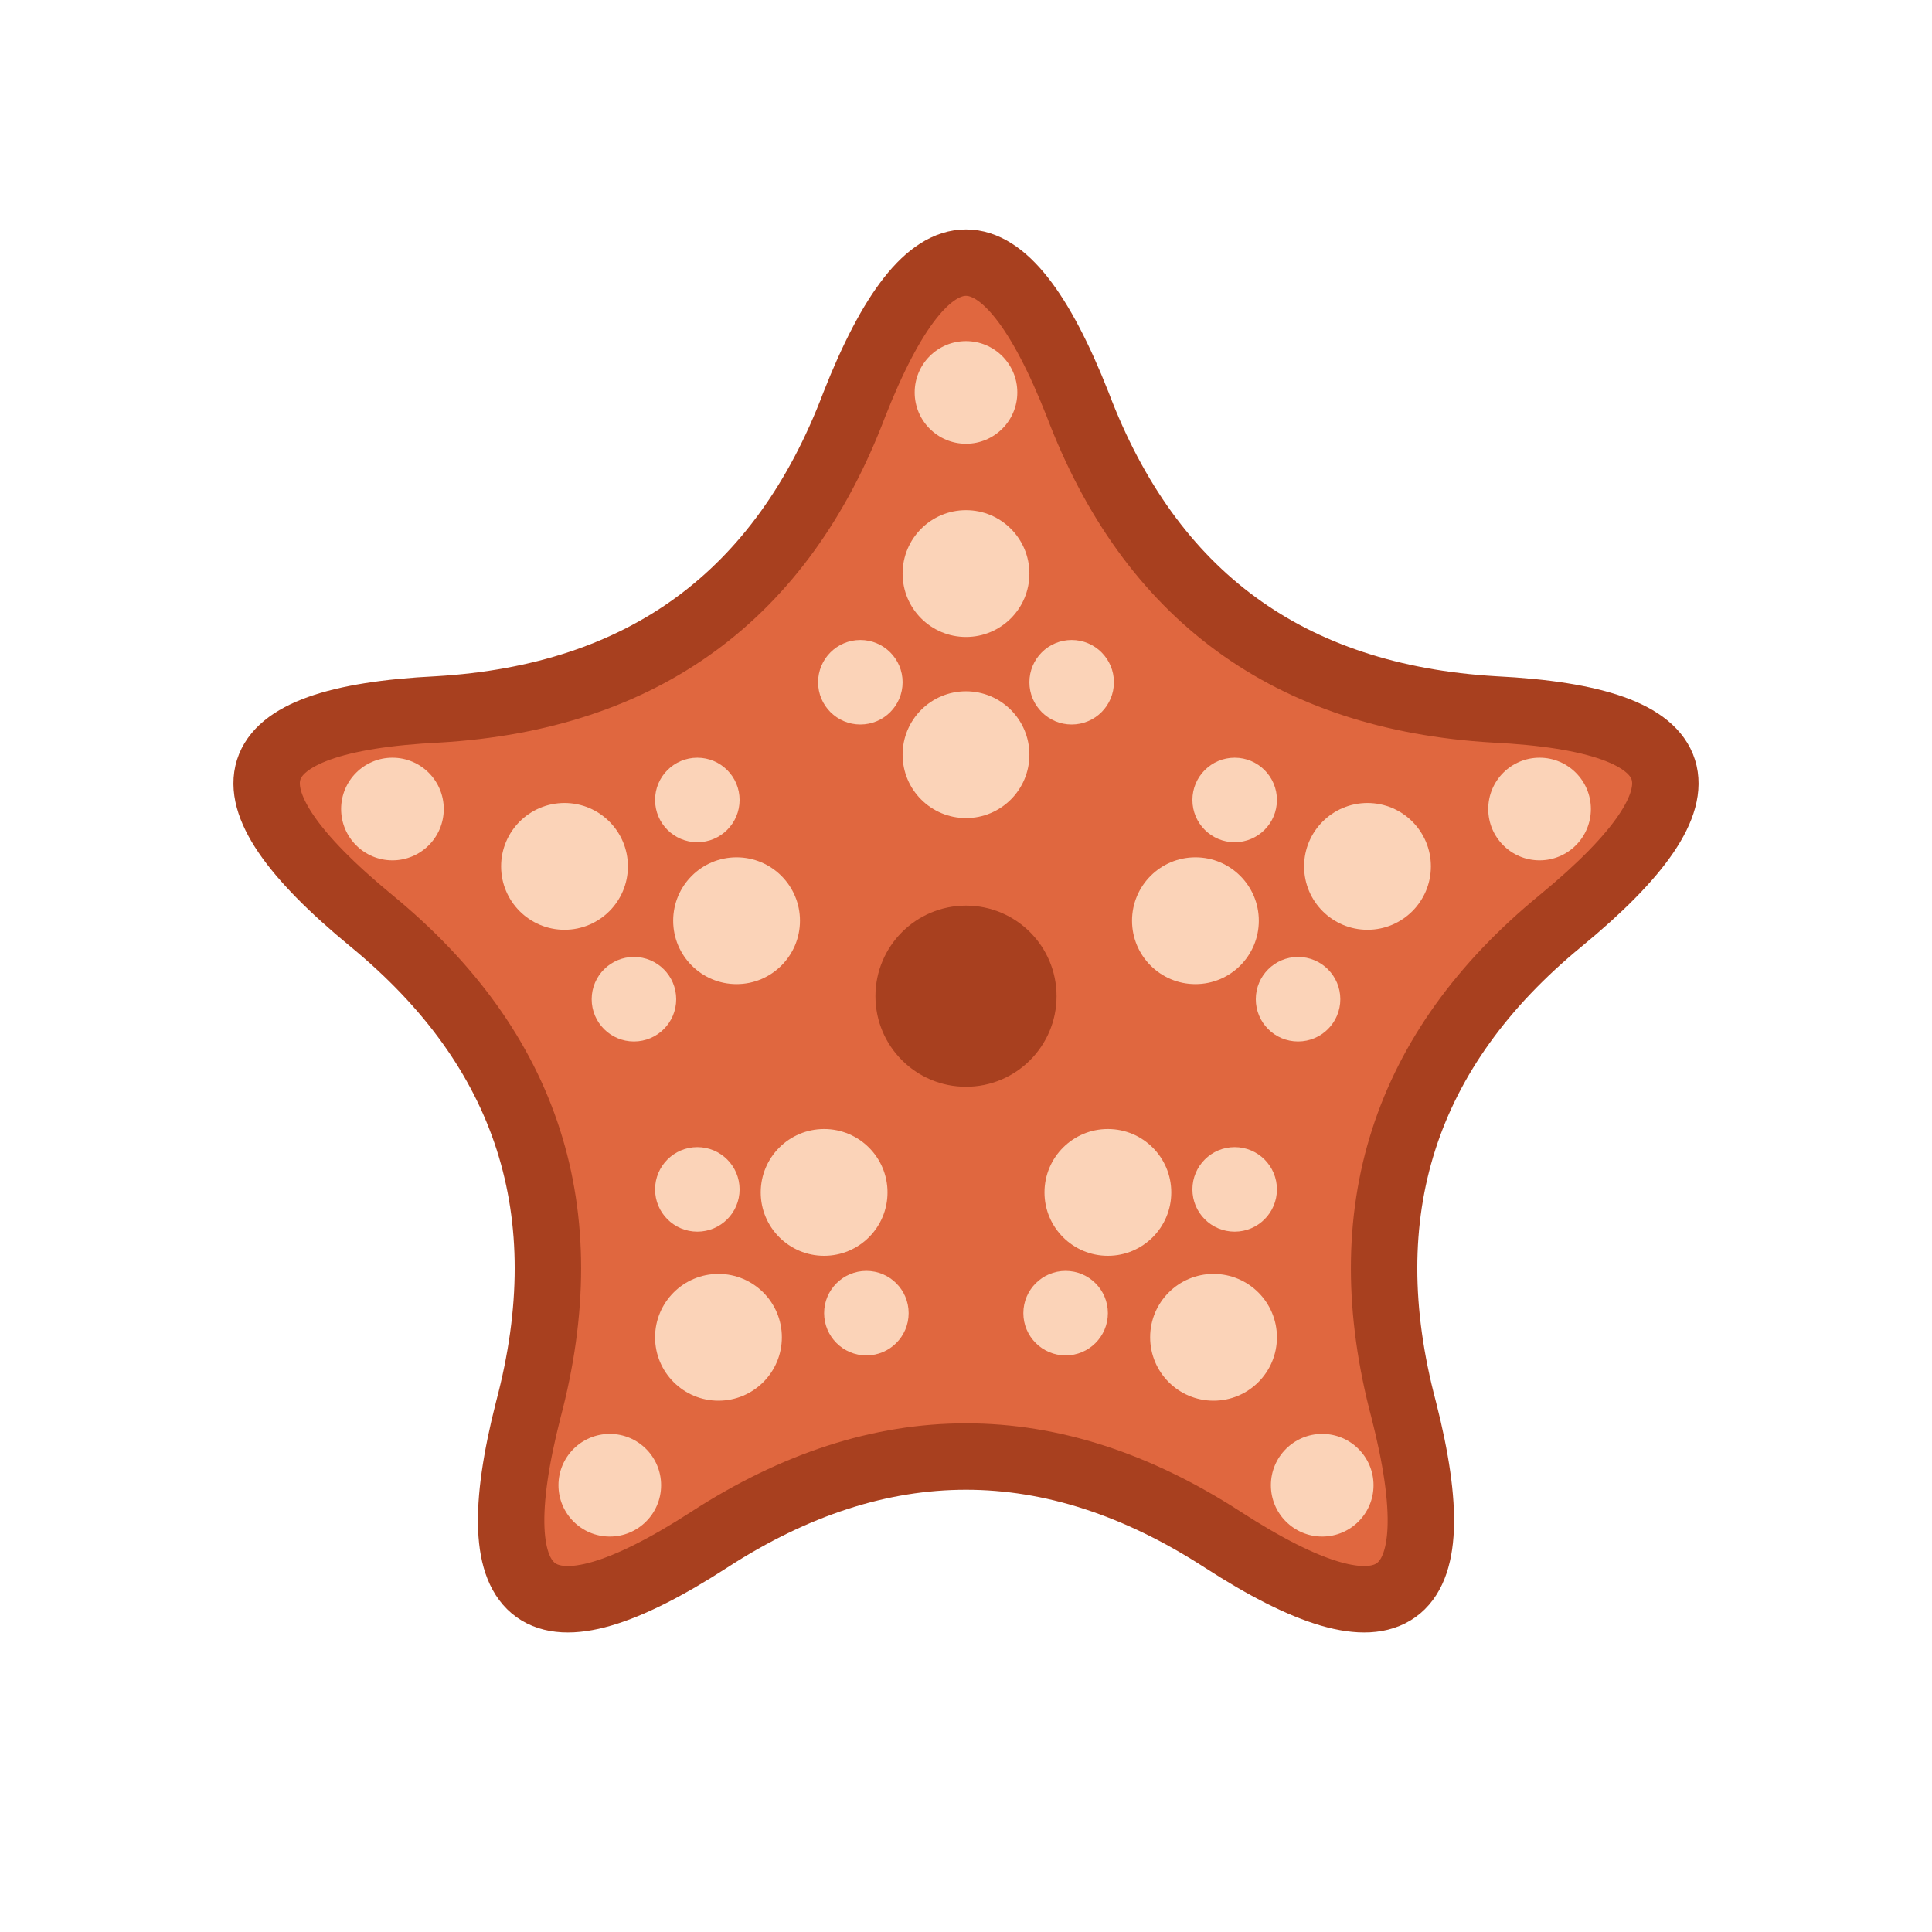
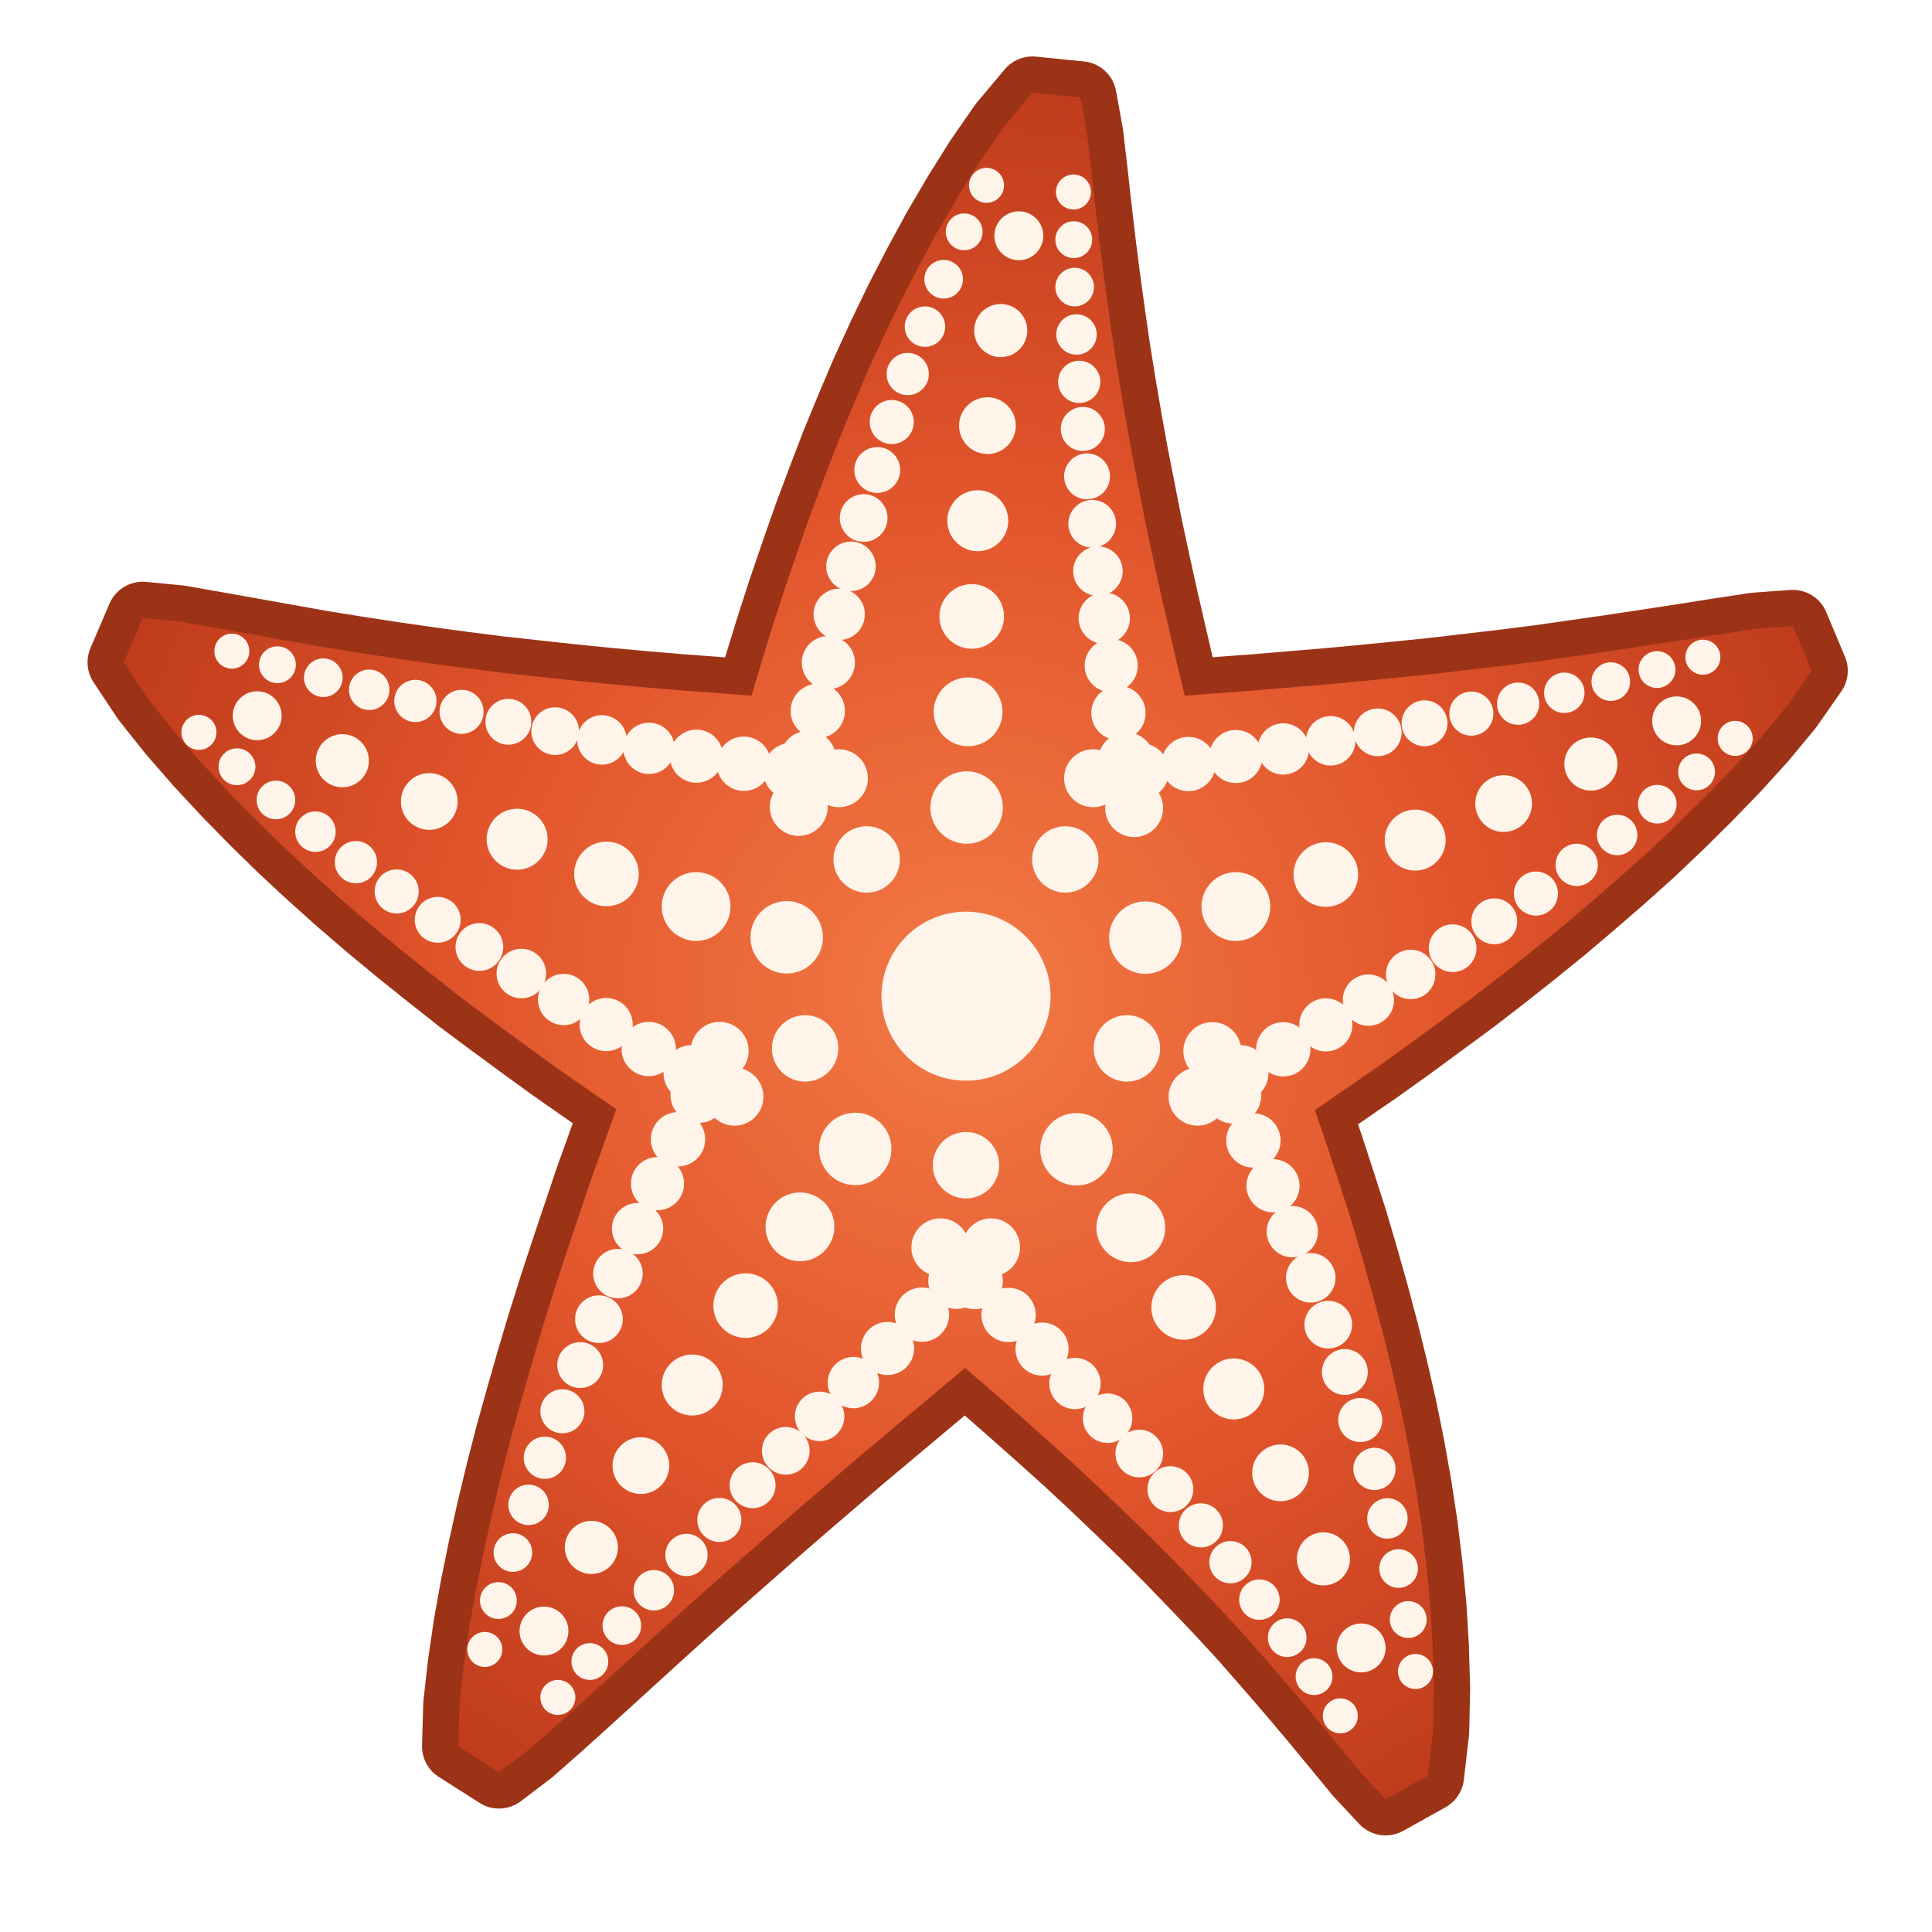
<svg xmlns="http://www.w3.org/2000/svg" viewBox="0 0 64 64">
-   <path d="M35.7 13.4 Q39.3 22.9 49.5 23.5 Q59.6 24.0 51.7 30.5 Q43.9 36.9 46.5 46.7 Q49.0 56.5 40.5 51.0 Q32.0 45.5 23.5 51.0 Q15.0 56.5 17.5 46.7 Q20.1 36.9 12.3 30.5 Q4.4 24.0 14.5 23.5 Q24.7 22.9 28.3 13.4 Q32.0 4.0 35.7 13.4Z" fill="#e0673f" stroke="#a8401f" stroke-width="2.2" stroke-linejoin="round" />
-   <g fill="#fbd3b8">
-     <circle cx="32.0" cy="25.0" r="2.1" />
-     <circle cx="32.0" cy="19.0" r="2.1" />
-     <circle cx="32.0" cy="13.0" r="1.7" />
-     <circle cx="28.5" cy="22.6" r="1.4" />
-     <circle cx="35.5" cy="22.6" r="1.4" />
-     <circle cx="39.6" cy="30.5" r="2.1" />
-     <circle cx="45.3" cy="28.7" r="2.1" />
-     <circle cx="51.0" cy="26.8" r="1.7" />
-     <circle cx="40.9" cy="26.5" r="1.4" />
-     <circle cx="43.0" cy="33.1" r="1.4" />
-     <circle cx="36.7" cy="39.5" r="2.1" />
-     <circle cx="40.2" cy="44.3" r="2.1" />
-     <circle cx="43.8" cy="49.2" r="1.7" />
-     <circle cx="40.9" cy="39.4" r="1.4" />
-     <circle cx="35.3" cy="43.5" r="1.4" />
-     <circle cx="27.3" cy="39.5" r="2.1" />
-     <circle cx="23.8" cy="44.3" r="2.1" />
-     <circle cx="20.2" cy="49.2" r="1.7" />
-     <circle cx="28.7" cy="43.5" r="1.4" />
-     <circle cx="23.1" cy="39.4" r="1.4" />
-     <circle cx="24.4" cy="30.5" r="2.1" />
-     <circle cx="18.7" cy="28.7" r="2.1" />
-     <circle cx="13.0" cy="26.8" r="1.7" />
-     <circle cx="21.0" cy="33.1" r="1.4" />
-     <circle cx="23.1" cy="26.5" r="1.4" />
+   <defs>
+     <radialGradient id="g" cx="32" cy="33" r="30" gradientUnits="userSpaceOnUse">
+       <stop offset="0" stop-color="#f27a45" />
+       <stop offset=".55" stop-color="#e2552c" />
+       <stop offset="1" stop-color="#c03c1c" />
+     </radialGradient>
+   </defs>
+   <g stroke="#9c3317" stroke-width="2.4" stroke-linejoin="round" fill="#9c3317">
+     <path d="M22.60 31.50 L22.91 30.31 L23.22 29.12 L23.53 27.92 L23.85 26.73 L24.18 25.53 L24.52 24.33 L24.87 23.13 L25.23 21.92 L25.60 20.72 L25.99 19.52 L26.40 18.32 L26.82 17.12 L27.27 15.92 L27.73 14.72 L28.22 13.53 L28.73 12.33 L29.27 11.15 L29.84 9.97 L30.45 8.79 L31.08 7.63 L31.76 6.47 L32.48 5.32 L33.27 4.18 L34.20 3.07 L35.79 3.23 L36.01 4.44 L36.15 5.63 L36.28 6.81 L36.42 8.00 L36.57 9.18 L36.73 10.35 L36.90 11.53 L37.09 12.71 L37.29 13.88 L37.50 15.05 L37.73 16.22 L37.96 17.39 L38.21 18.56 L38.47 19.74 L38.74 20.91 L39.01 22.08 L39.30 23.25 L39.59 24.42 L39.88 25.60 L40.18 26.77 L40.49 27.95 L40.79 29.13 L41.09 30.31 L41.40 31.50Z" />
+     <path d="M30.52 23.60 L31.74 23.52 L32.96 23.45 L34.18 23.37 L35.40 23.30 L36.61 23.22 L37.83 23.14 L39.04 23.06 L40.24 22.97 L41.45 22.88 L42.65 22.78 L43.85 22.68 L45.05 22.57 L46.25 22.45 L47.44 22.33 L48.64 22.19 L49.83 22.05 L51.02 21.90 L52.20 21.73 L53.39 21.56 L54.58 21.38 L55.76 21.20 L56.96 21.01 L58.15 20.83 L59.39 20.74 L60.01 22.22 L59.20 23.38 L58.33 24.43 L57.43 25.42 L56.51 26.37 L55.58 27.29 L54.63 28.19 L53.66 29.06 L52.69 29.90 L51.71 30.73 L50.71 31.54 L49.71 32.33 L48.71 33.10 L47.69 33.85 L46.67 34.60 L45.65 35.33 L44.62 36.04 L43.59 36.75 L42.55 37.45 L41.52 38.14 L40.48 38.82 L39.44 39.49 L38.40 40.16 L37.37 40.82 L36.33 41.48Z" />
+     <path d="M40.49 28.69 L40.94 29.83 L41.39 30.98 L41.84 32.13 L42.28 33.29 L42.72 34.46 L43.15 35.63 L43.57 36.82 L43.98 38.01 L44.37 39.21 L44.76 40.42 L45.12 41.64 L45.47 42.88 L45.80 44.12 L46.11 45.38 L46.40 46.65 L46.66 47.93 L46.89 49.23 L47.09 50.54 L47.25 51.86 L47.38 53.21 L47.46 54.56 L47.50 55.94 L47.47 57.35 L47.30 58.82 L45.90 59.60 L45.07 58.71 L44.32 57.80 L43.56 56.88 L42.80 55.98 L42.03 55.09 L41.25 54.20 L40.45 53.33 L39.64 52.48 L38.82 51.63 L37.98 50.79 L37.13 49.97 L36.27 49.15 L35.40 48.34 L34.51 47.54 L33.62 46.75 L32.72 45.96 L31.81 45.18 L30.89 44.40 L29.96 43.62 L29.03 42.85 L28.10 42.07 L27.16 41.30 L26.22 40.52 L25.28 39.74Z" />
+     <path d="M38.72 39.74 L37.78 40.52 L36.83 41.30 L35.89 42.07 L34.95 42.85 L34.01 43.63 L33.07 44.40 L32.13 45.18 L31.20 45.96 L30.27 46.74 L29.34 47.52 L28.41 48.30 L27.49 49.09 L26.57 49.88 L25.66 50.67 L24.75 51.47 L23.84 52.27 L22.94 53.07 L22.04 53.88 L21.15 54.69 L20.25 55.51 L19.35 56.33 L18.45 57.14 L17.53 57.95 L16.53 58.71 L15.18 57.85 L15.22 56.46 L15.37 55.13 L15.56 53.83 L15.79 52.55 L16.05 51.28 L16.33 50.02 L16.63 48.77 L16.95 47.53 L17.29 46.31 L17.64 45.09 L18.00 43.88 L18.38 42.67 L18.77 41.48 L19.17 40.29 L19.57 39.10 L19.99 37.93 L20.41 36.76 L20.84 35.59 L21.28 34.43 L21.72 33.27 L22.17 32.12 L22.61 30.97 L23.06 29.83 L23.51 28.69Z" />
+     <path d="M27.67 41.48 L26.63 40.82 L25.59 40.16 L24.56 39.49 L23.52 38.81 L22.48 38.13 L21.44 37.44 L20.41 36.74 L19.38 36.03 L18.35 35.31 L17.33 34.57 L16.31 33.82 L15.29 33.06 L14.29 32.27 L13.29 31.47 L12.30 30.65 L11.32 29.81 L10.36 28.95 L9.40 28.06 L8.46 27.14 L7.54 26.20 L6.63 25.22 L5.75 24.21 L4.89 23.13 L4.10 21.94 L4.73 20.47 L5.96 20.59 L7.15 20.80 L8.33 21.01 L9.50 21.22 L10.68 21.43 L11.86 21.62 L13.04 21.80 L14.22 21.97 L15.41 22.13 L16.59 22.28 L17.78 22.41 L18.97 22.54 L20.17 22.66 L21.37 22.77 L22.57 22.87 L23.77 22.96 L24.97 23.05 L26.18 23.14 L27.39 23.22 L28.60 23.29 L29.82 23.37 L31.04 23.45 L32.26 23.52 L33.48 23.60Z" />
  </g>
-   <circle cx="32" cy="33" r="3" fill="#a8401f" />
+   <g fill="url(#g)">
+     <path d="M22.60 31.50 L22.91 30.31 L23.22 29.12 L23.53 27.92 L23.85 26.73 L24.18 25.53 L24.52 24.33 L24.87 23.13 L25.23 21.92 L25.60 20.72 L25.99 19.52 L26.40 18.32 L26.82 17.12 L27.27 15.92 L27.73 14.72 L28.22 13.53 L28.73 12.33 L29.27 11.15 L29.84 9.97 L30.45 8.79 L31.08 7.63 L31.76 6.47 L32.48 5.32 L33.27 4.18 L34.20 3.07 L35.79 3.23 L36.01 4.44 L36.15 5.63 L36.28 6.81 L36.42 8.00 L36.57 9.18 L36.73 10.35 L36.90 11.53 L37.09 12.71 L37.29 13.88 L37.50 15.05 L37.73 16.22 L37.96 17.39 L38.21 18.56 L38.47 19.74 L38.74 20.91 L39.01 22.08 L39.30 23.25 L39.59 24.42 L39.88 25.60 L40.18 26.77 L40.49 27.95 L40.79 29.13 L41.09 30.31 L41.40 31.50Z" />
+     <path d="M30.52 23.60 L31.74 23.52 L32.96 23.45 L34.18 23.37 L35.40 23.30 L36.61 23.22 L37.83 23.14 L39.04 23.06 L40.24 22.97 L41.45 22.88 L42.65 22.78 L43.85 22.68 L45.05 22.57 L46.25 22.45 L47.44 22.33 L48.64 22.19 L49.83 22.05 L51.02 21.90 L52.20 21.73 L53.39 21.56 L54.58 21.38 L55.76 21.20 L56.96 21.01 L58.15 20.83 L59.39 20.74 L60.01 22.22 L59.20 23.38 L58.33 24.43 L57.43 25.42 L56.51 26.37 L55.58 27.29 L54.63 28.19 L53.66 29.06 L52.69 29.90 L51.71 30.73 L50.71 31.54 L49.71 32.33 L48.71 33.10 L47.69 33.85 L46.67 34.60 L45.65 35.33 L44.62 36.04 L43.59 36.75 L42.55 37.45 L41.52 38.14 L40.48 38.82 L39.44 39.49 L38.40 40.16 L37.37 40.82 L36.33 41.48Z" />
+     <path d="M40.49 28.69 L40.94 29.83 L41.39 30.98 L41.84 32.13 L42.28 33.29 L42.72 34.46 L43.15 35.63 L43.57 36.82 L43.98 38.01 L44.37 39.21 L44.76 40.42 L45.12 41.64 L45.47 42.88 L45.80 44.12 L46.11 45.38 L46.40 46.65 L46.66 47.93 L46.89 49.23 L47.09 50.54 L47.25 51.86 L47.38 53.21 L47.46 54.56 L47.50 55.94 L47.47 57.35 L47.30 58.82 L45.90 59.60 L45.07 58.71 L44.32 57.80 L43.56 56.88 L42.80 55.98 L42.03 55.09 L41.25 54.20 L40.45 53.33 L39.64 52.48 L38.82 51.63 L37.98 50.79 L37.13 49.97 L36.27 49.15 L35.40 48.34 L34.51 47.54 L33.62 46.75 L32.72 45.96 L31.81 45.18 L30.89 44.40 L29.96 43.62 L29.03 42.85 L28.10 42.07 L27.16 41.30 L26.22 40.52 L25.28 39.74Z" />
+     <path d="M38.72 39.74 L37.78 40.52 L36.83 41.30 L35.89 42.07 L34.95 42.85 L34.01 43.63 L33.07 44.40 L32.13 45.18 L31.20 45.96 L30.27 46.74 L29.34 47.52 L28.41 48.30 L27.49 49.09 L26.57 49.88 L25.66 50.67 L24.75 51.47 L23.84 52.27 L22.94 53.07 L22.04 53.88 L21.15 54.69 L20.25 55.51 L19.35 56.33 L18.45 57.14 L17.53 57.95 L16.53 58.71 L15.18 57.85 L15.22 56.46 L15.37 55.13 L15.56 53.83 L15.79 52.55 L16.05 51.28 L16.33 50.02 L16.63 48.77 L16.95 47.53 L17.29 46.31 L17.64 45.09 L18.00 43.88 L18.38 42.67 L18.77 41.48 L19.17 40.29 L19.57 39.10 L19.99 37.93 L20.41 36.76 L20.84 35.59 L21.28 34.43 L21.72 33.27 L22.17 32.12 L22.61 30.97 L23.06 29.83 L23.51 28.69Z" />
+     <path d="M27.67 41.48 L26.63 40.82 L25.59 40.16 L24.56 39.49 L23.52 38.81 L22.48 38.13 L21.44 37.44 L20.41 36.74 L19.38 36.03 L18.35 35.31 L17.33 34.57 L16.31 33.82 L15.29 33.06 L14.29 32.27 L13.29 31.47 L12.30 30.65 L11.32 29.81 L10.36 28.95 L9.40 28.06 L8.46 27.14 L7.54 26.20 L6.63 25.22 L5.75 24.21 L4.89 23.13 L4.10 21.94 L4.73 20.47 L5.96 20.59 L7.15 20.80 L8.33 21.01 L9.50 21.22 L10.68 21.43 L11.86 21.62 L13.04 21.80 L14.22 21.97 L15.41 22.13 L16.59 22.28 L17.78 22.41 L18.97 22.54 L20.17 22.66 L21.37 22.77 L22.57 22.87 L23.77 22.96 L24.97 23.05 L26.18 23.14 L27.39 23.22 L28.60 23.29 L29.82 23.37 L31.04 23.45 L32.26 23.52 L33.48 23.60Z" />
+   </g>
+   <g fill="#fff4ea">
+     <circle cx="26.46" cy="26.73" r="0.96" />
+     <circle cx="37.57" cy="26.77" r="0.96" />
+     <circle cx="26.77" cy="25.14" r="0.93" />
+     <circle cx="37.31" cy="25.19" r="0.93" />
+     <circle cx="27.09" cy="23.55" r="0.90" />
+     <circle cx="37.05" cy="23.62" r="0.90" />
+     <circle cx="27.44" cy="21.95" r="0.88" />
+     <circle cx="36.81" cy="22.05" r="0.88" />
+     <circle cx="27.80" cy="20.35" r="0.85" />
+     <circle cx="36.58" cy="20.48" r="0.85" />
+     <circle cx="28.19" cy="18.76" r="0.82" />
+     <circle cx="36.37" cy="18.92" r="0.82" />
+     <circle cx="28.61" cy="17.16" r="0.79" />
+     <circle cx="36.18" cy="17.35" r="0.79" />
+     <circle cx="29.06" cy="15.57" r="0.76" />
+     <circle cx="36.01" cy="15.78" r="0.76" />
+     <circle cx="29.54" cy="13.98" r="0.73" />
+     <circle cx="35.87" cy="14.21" r="0.73" />
+     <circle cx="30.07" cy="12.39" r="0.70" />
+     <circle cx="35.75" cy="12.65" r="0.70" />
+     <circle cx="30.64" cy="10.82" r="0.67" />
+     <circle cx="35.66" cy="11.08" r="0.67" />
+     <circle cx="31.26" cy="9.25" r="0.64" />
+     <circle cx="35.60" cy="9.51" r="0.64" />
+     <circle cx="31.94" cy="7.68" r="0.61" />
+     <circle cx="35.57" cy="7.94" r="0.61" />
+     <circle cx="32.68" cy="6.14" r="0.58" />
+     <circle cx="35.56" cy="6.36" r="0.58" />
+     <circle cx="32.02" cy="26.75" r="1.20" />
+     <circle cx="32.07" cy="23.58" r="1.14" />
+     <circle cx="32.19" cy="20.42" r="1.07" />
+     <circle cx="32.39" cy="17.25" r="1.01" />
+     <circle cx="32.71" cy="14.10" r="0.94" />
+     <circle cx="33.15" cy="10.95" r="0.88" />
+     <circle cx="33.75" cy="7.81" r="0.81" />
+     <circle cx="36.21" cy="25.78" r="0.96" />
+     <circle cx="39.67" cy="36.33" r="0.96" />
+     <circle cx="37.79" cy="25.55" r="0.93" />
+     <circle cx="41.09" cy="35.55" r="0.93" />
+     <circle cx="39.37" cy="25.31" r="0.90" />
+     <circle cx="42.51" cy="34.76" r="0.90" />
+     <circle cx="40.94" cy="25.06" r="0.88" />
+     <circle cx="43.92" cy="33.95" r="0.88" />
+     <circle cx="42.51" cy="24.81" r="0.85" />
+     <circle cx="45.33" cy="33.13" r="0.85" />
+     <circle cx="44.08" cy="24.54" r="0.82" />
+     <circle cx="46.73" cy="32.28" r="0.82" />
+     <circle cx="45.64" cy="24.26" r="0.79" />
+     <circle cx="48.12" cy="31.41" r="0.79" />
+     <circle cx="47.19" cy="23.96" r="0.76" />
+     <circle cx="49.50" cy="30.52" r="0.76" />
+     <circle cx="48.74" cy="23.64" r="0.73" />
+     <circle cx="50.88" cy="29.60" r="0.73" />
+     <circle cx="50.29" cy="23.31" r="0.70" />
+     <circle cx="52.23" cy="28.65" r="0.70" />
+     <circle cx="51.82" cy="22.95" r="0.67" />
+     <circle cx="53.57" cy="27.66" r="0.67" />
+     <circle cx="53.36" cy="22.58" r="0.64" />
+     <circle cx="54.90" cy="26.64" r="0.64" />
+     <circle cx="54.89" cy="22.18" r="0.61" />
+     <circle cx="56.20" cy="25.57" r="0.61" />
+     <circle cx="56.41" cy="21.77" r="0.58" />
+     <circle cx="57.48" cy="24.46" r="0.58" />
+     <circle cx="37.94" cy="31.06" r="1.20" />
+     <circle cx="40.94" cy="30.03" r="1.14" />
+     <circle cx="43.92" cy="28.97" r="1.07" />
+     <circle cx="46.88" cy="27.83" r="1.01" />
+     <circle cx="49.81" cy="26.62" r="0.94" />
+     <circle cx="52.70" cy="25.31" r="0.88" />
+     <circle cx="55.54" cy="23.88" r="0.81" />
+     <circle cx="40.16" cy="34.82" r="0.96" />
+     <circle cx="31.15" cy="41.32" r="0.96" />
+     <circle cx="40.85" cy="36.29" r="0.93" />
+     <circle cx="32.29" cy="42.44" r="0.93" />
+     <circle cx="41.52" cy="37.78" r="0.90" />
+     <circle cx="33.41" cy="43.56" r="0.90" />
+     <circle cx="42.17" cy="39.28" r="0.88" />
+     <circle cx="34.52" cy="44.69" r="0.88" />
+     <circle cx="42.81" cy="40.80" r="0.85" />
+     <circle cx="35.61" cy="45.83" r="0.85" />
+     <circle cx="43.42" cy="42.33" r="0.82" />
+     <circle cx="36.69" cy="46.98" r="0.82" />
+     <circle cx="44.00" cy="43.88" r="0.79" />
+     <circle cx="37.74" cy="48.15" r="0.79" />
+     <circle cx="44.55" cy="45.45" r="0.76" />
+     <circle cx="38.77" cy="49.33" r="0.76" />
+     <circle cx="45.06" cy="47.04" r="0.73" />
+     <circle cx="39.78" cy="50.53" r="0.73" />
+     <circle cx="45.53" cy="48.66" r="0.70" />
+     <circle cx="40.76" cy="51.75" r="0.70" />
+     <circle cx="45.96" cy="50.30" r="0.67" />
+     <circle cx="41.72" cy="52.99" r="0.67" />
+     <circle cx="46.33" cy="51.96" r="0.64" />
+     <circle cx="42.64" cy="54.25" r="0.64" />
+     <circle cx="46.65" cy="53.65" r="0.61" />
+     <circle cx="43.53" cy="55.54" r="0.61" />
+     <circle cx="46.89" cy="55.37" r="0.58" />
+     <circle cx="44.40" cy="56.84" r="0.58" />
+     <circle cx="35.66" cy="38.07" r="1.20" />
+     <circle cx="37.46" cy="40.67" r="1.14" />
+     <circle cx="39.21" cy="43.31" r="1.07" />
+     <circle cx="40.87" cy="46.01" r="1.01" />
+     <circle cx="42.42" cy="48.79" r="0.94" />
+     <circle cx="43.84" cy="51.64" r="0.88" />
+     <circle cx="45.09" cy="54.59" r="0.81" />
+     <circle cx="32.83" cy="41.32" r="0.96" />
+     <circle cx="23.84" cy="34.81" r="0.96" />
+     <circle cx="31.68" cy="42.43" r="0.93" />
+     <circle cx="23.14" cy="36.27" r="0.93" />
+     <circle cx="30.54" cy="43.55" r="0.90" />
+     <circle cx="22.46" cy="37.74" r="0.90" />
+     <circle cx="29.40" cy="44.67" r="0.88" />
+     <circle cx="21.78" cy="39.21" r="0.88" />
+     <circle cx="28.27" cy="45.80" r="0.85" />
+     <circle cx="21.12" cy="40.70" r="0.85" />
+     <circle cx="27.15" cy="46.92" r="0.82" />
+     <circle cx="20.47" cy="42.19" r="0.82" />
+     <circle cx="26.03" cy="48.06" r="0.79" />
+     <circle cx="19.84" cy="43.70" r="0.79" />
+     <circle cx="24.93" cy="49.20" r="0.76" />
+     <circle cx="19.22" cy="45.22" r="0.76" />
+     <circle cx="23.83" cy="50.35" r="0.73" />
+     <circle cx="18.63" cy="46.75" r="0.73" />
+     <circle cx="22.74" cy="51.51" r="0.70" />
+     <circle cx="18.05" cy="48.29" r="0.70" />
+     <circle cx="21.66" cy="52.68" r="0.67" />
+     <circle cx="17.51" cy="49.85" r="0.67" />
+     <circle cx="20.60" cy="53.85" r="0.64" />
+     <circle cx="16.99" cy="51.43" r="0.64" />
+     <circle cx="19.54" cy="55.04" r="0.61" />
+     <circle cx="16.51" cy="53.02" r="0.61" />
+     <circle cx="18.48" cy="56.23" r="0.58" />
+     <circle cx="16.06" cy="54.64" r="0.58" />
+     <circle cx="28.33" cy="38.06" r="1.20" />
+     <circle cx="26.50" cy="40.64" r="1.14" />
+     <circle cx="24.70" cy="43.25" r="1.07" />
+     <circle cx="22.93" cy="45.88" r="1.01" />
+     <circle cx="21.23" cy="48.55" r="0.94" />
+     <circle cx="19.59" cy="51.26" r="0.88" />
+     <circle cx="18.02" cy="54.03" r="0.81" />
+     <circle cx="24.33" cy="36.33" r="0.96" />
+     <circle cx="27.79" cy="25.78" r="0.96" />
+     <circle cx="22.91" cy="35.55" r="0.93" />
+     <circle cx="26.21" cy="25.54" r="0.93" />
+     <circle cx="21.49" cy="34.75" r="0.90" />
+     <circle cx="24.64" cy="25.30" r="0.90" />
+     <circle cx="20.08" cy="33.94" r="0.88" />
+     <circle cx="23.07" cy="25.05" r="0.88" />
+     <circle cx="18.67" cy="33.11" r="0.85" />
+     <circle cx="21.50" cy="24.79" r="0.85" />
+     <circle cx="17.27" cy="32.25" r="0.82" />
+     <circle cx="19.94" cy="24.51" r="0.82" />
+     <circle cx="15.88" cy="31.37" r="0.79" />
+     <circle cx="18.39" cy="24.22" r="0.79" />
+     <circle cx="14.50" cy="30.47" r="0.76" />
+     <circle cx="16.84" cy="23.91" r="0.76" />
+     <circle cx="13.14" cy="29.53" r="0.73" />
+     <circle cx="15.29" cy="23.58" r="0.73" />
+     <circle cx="11.79" cy="28.56" r="0.70" />
+     <circle cx="13.76" cy="23.22" r="0.70" />
+     <circle cx="10.45" cy="27.55" r="0.67" />
+     <circle cx="12.23" cy="22.85" r="0.67" />
+     <circle cx="9.14" cy="26.50" r="0.64" />
+     <circle cx="10.71" cy="22.45" r="0.64" />
+     <circle cx="7.85" cy="25.40" r="0.61" />
+     <circle cx="9.19" cy="22.02" r="0.61" />
+     <circle cx="6.59" cy="24.26" r="0.58" />
+     <circle cx="7.68" cy="21.57" r="0.58" />
+     <circle cx="26.06" cy="31.05" r="1.20" />
+     <circle cx="23.06" cy="30.03" r="1.14" />
+     <circle cx="20.09" cy="28.95" r="1.07" />
+     <circle cx="17.13" cy="27.80" r="1.01" />
+     <circle cx="14.22" cy="26.55" r="0.94" />
+     <circle cx="11.34" cy="25.20" r="0.88" />
+     <circle cx="8.52" cy="23.71" r="0.81" />
+     <circle cx="35.29" cy="28.47" r="1.1" />
+     <circle cx="37.33" cy="34.73" r="1.1" />
+     <circle cx="32.00" cy="38.60" r="1.1" />
+     <circle cx="26.67" cy="34.73" r="1.1" />
+     <circle cx="28.71" cy="28.47" r="1.1" />
+   </g>
+   <circle cx="32" cy="33" r="2.8" fill="#fff4ea" />
</svg>
